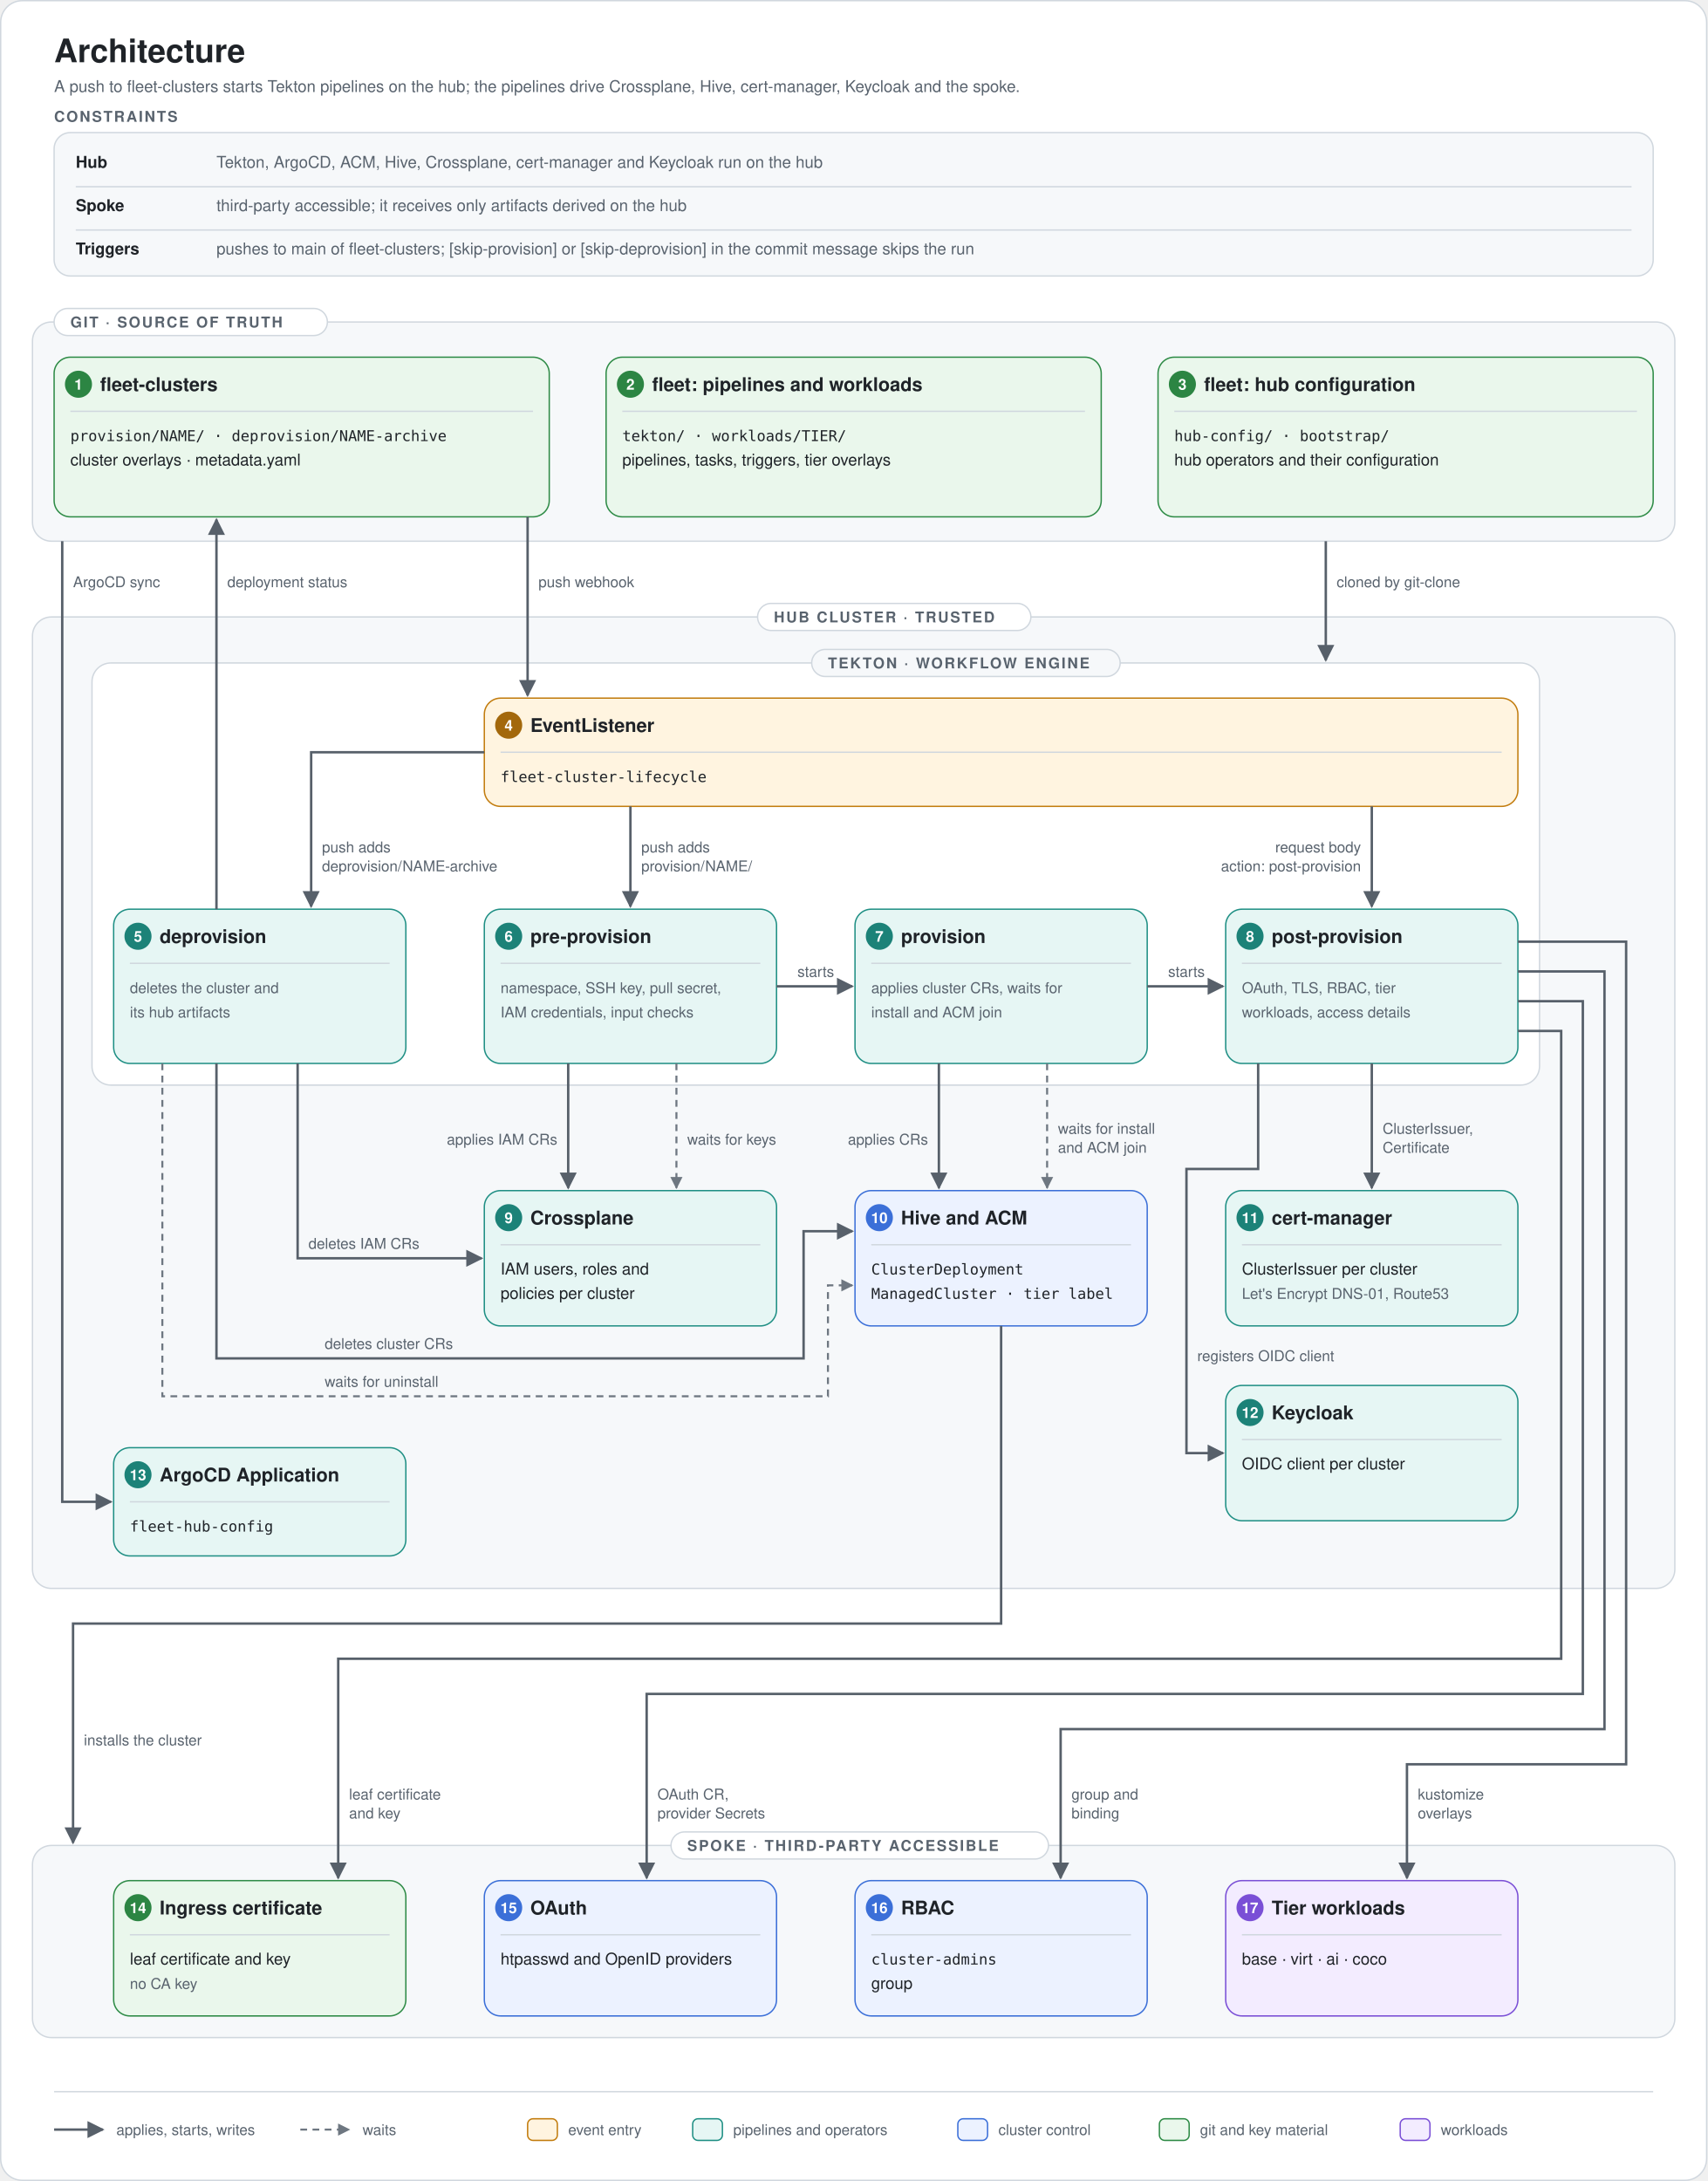
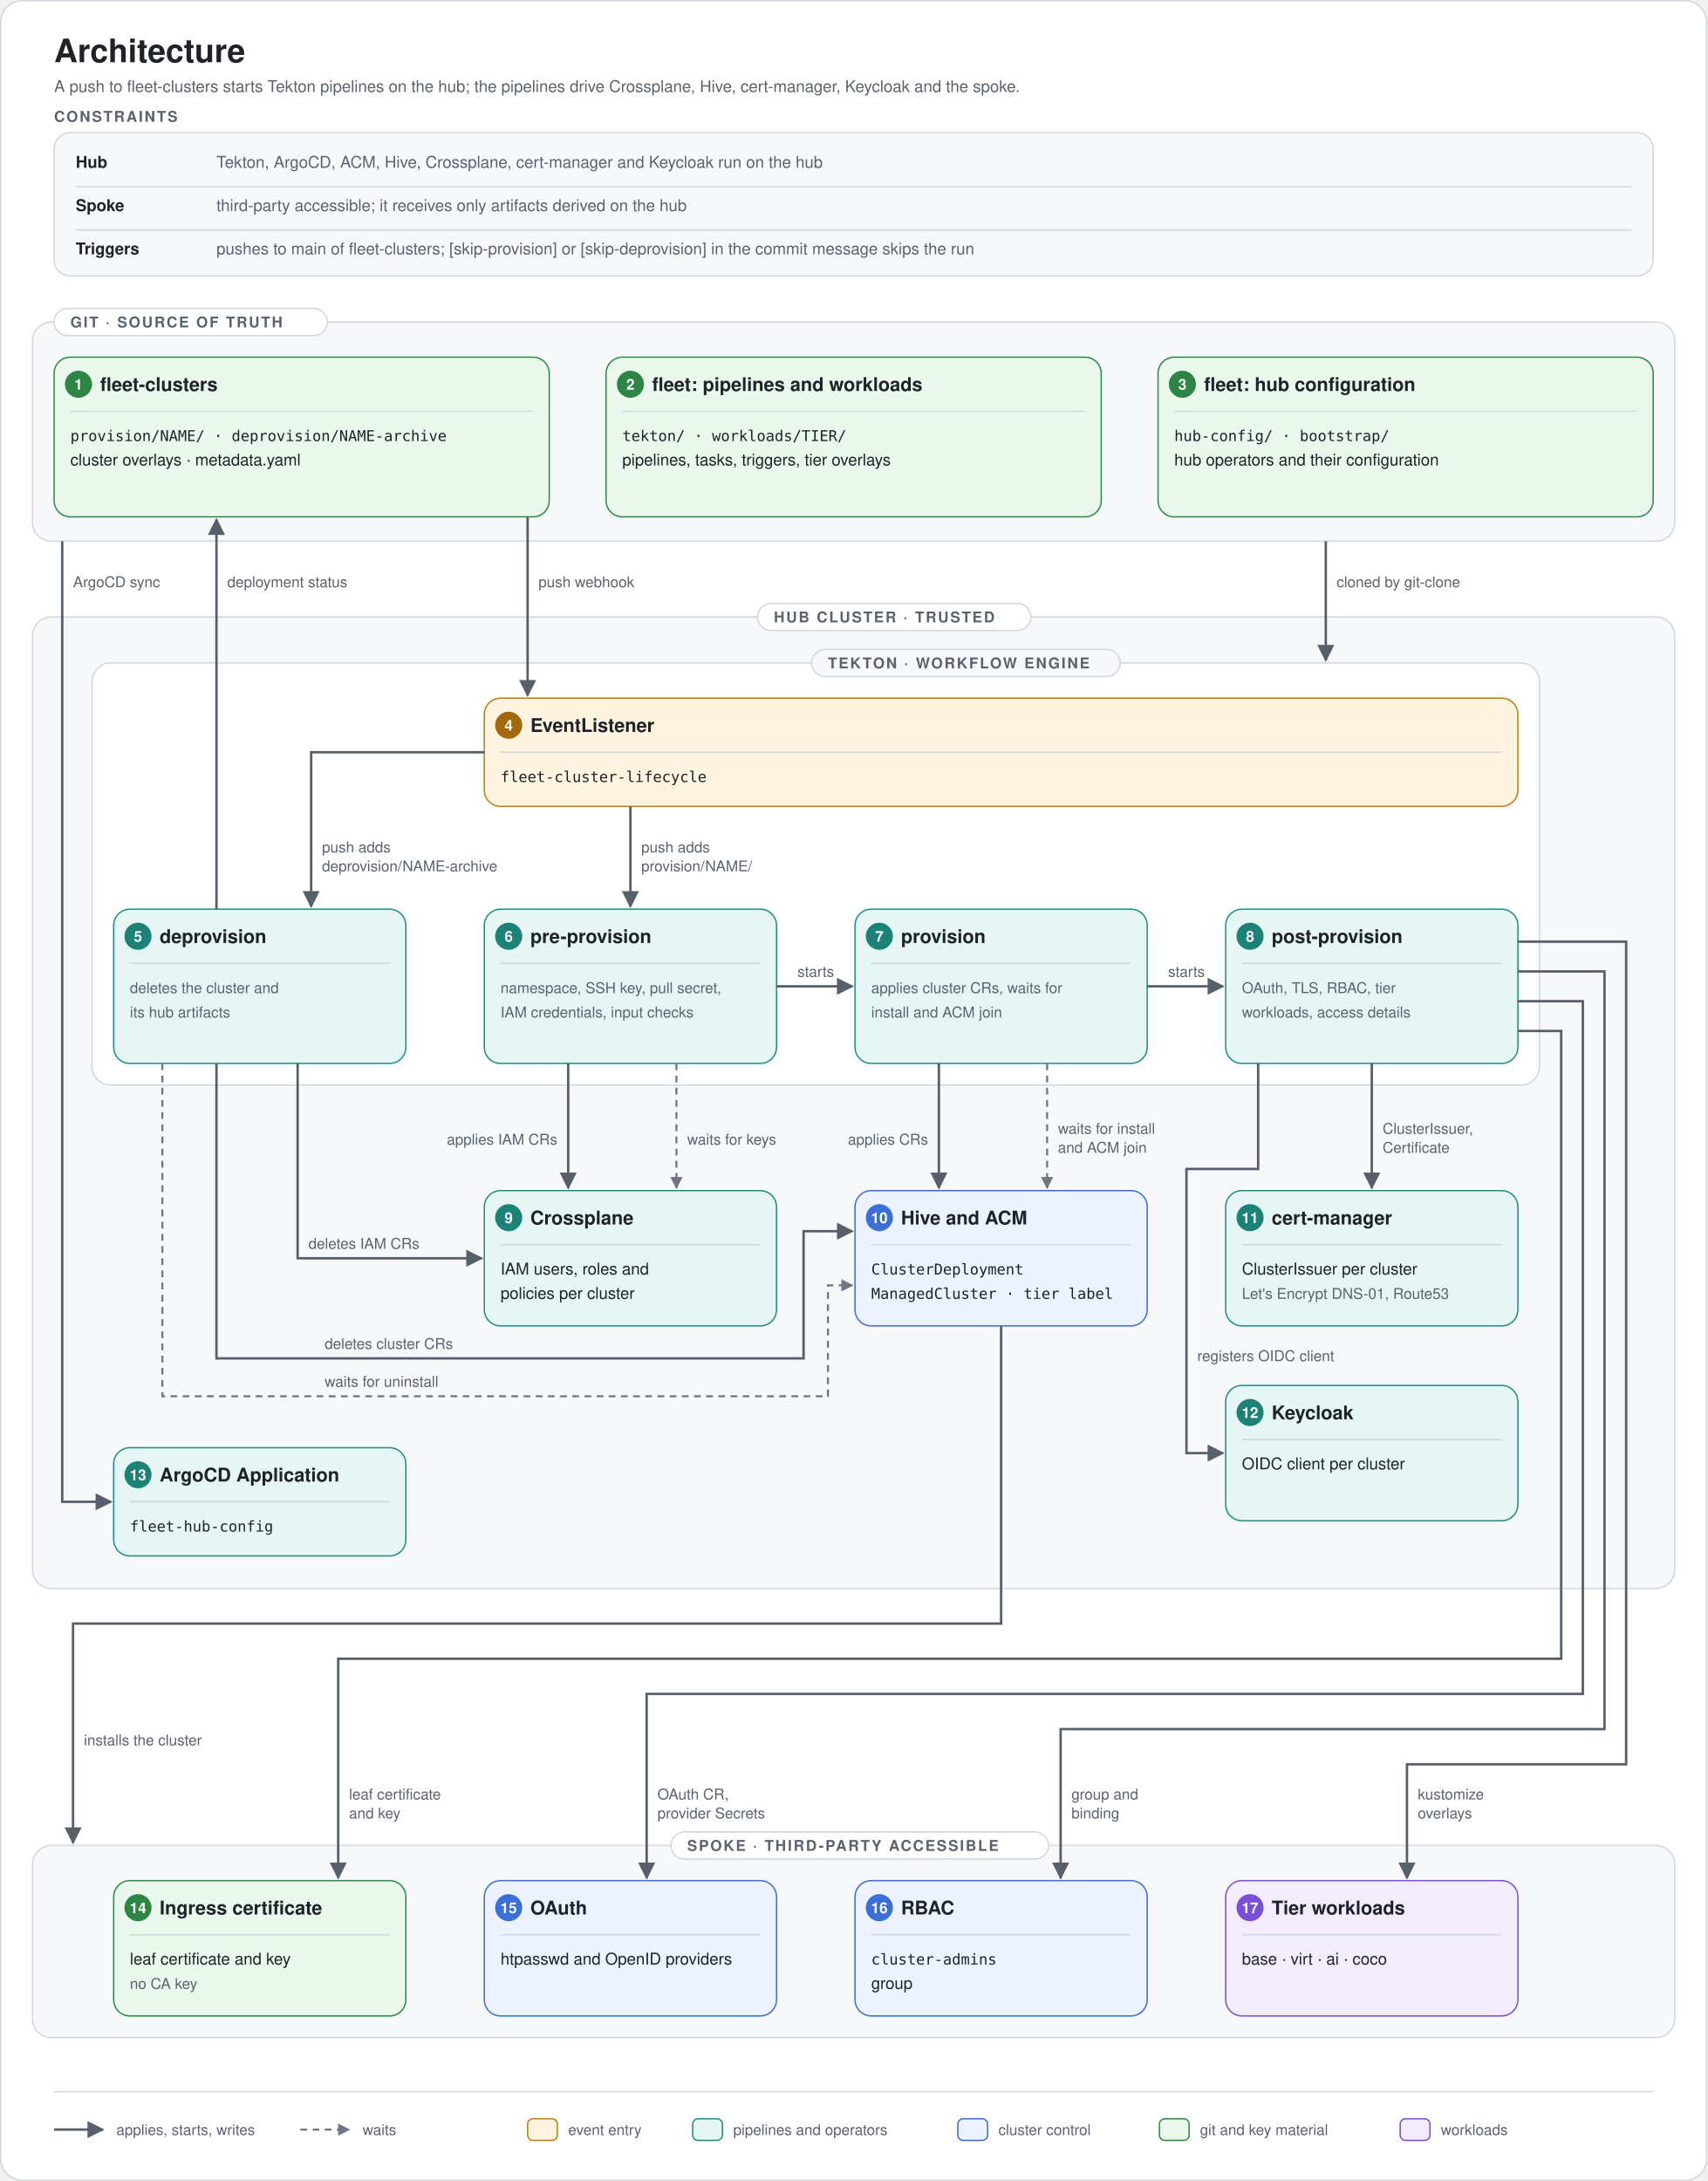
<svg xmlns="http://www.w3.org/2000/svg" viewBox="0 0 1262 1612" width="1262" height="1612" role="img" aria-labelledby="title desc">
  <style>
    .bg { fill: #ffffff; stroke: #d0d7de; }
    .frame { fill: #f6f8fa; stroke: #d0d7de; }
    .t { fill: #1f2328; font-family: -apple-system, BlinkMacSystemFont, "Segoe UI", Helvetica, Arial, sans-serif; }
    .m { fill: #59636e; font-family: -apple-system, BlinkMacSystemFont, "Segoe UI", Helvetica, Arial, sans-serif; }
    .c { fill: #1f2328; font-family: ui-monospace, SFMono-Regular, Menlo, Consolas, monospace; }
    .h1 { font-size: 24px; font-weight: 700; }
    .h2 { font-size: 14px; font-weight: 650; }
    .lbl { font-size: 11px; font-weight: 700; letter-spacing: 1.2px; }
    .b { font-size: 12px; }
    .s { font-size: 11px; }
    .k { font-weight: 650; }

    .src  { fill: #e6f6f4; stroke: #1f8f84; }
    .gate { fill: #fff4e0; stroke: #c27c0e; }
    .core { fill: #ecf2ff; stroke: #3b6fd8; }
    .out  { fill: #f3ecff; stroke: #7a4fd6; }
    .store{ fill: #eaf7ec; stroke: #2e8b46; }
    .deny { fill: #fdecec; stroke: #d1242f; }
    .user { fill: #f6f8fa; stroke: #6e7781; }

    /* badge fills are darker than card strokes so the white digit reaches 4.5:1 */
    .badge-src  { fill: #1c8278; }
    .badge-gate { fill: #a3680c; }
    .badge-core { fill: #3b6fd8; }
    .badge-out  { fill: #7a4fd6; }
    .badge-store{ fill: #2c8543; }
    .badge-t    { fill: #ffffff; font-family: -apple-system, BlinkMacSystemFont, "Segoe UI", Helvetica, Arial, sans-serif; font-size: 11px; font-weight: 700; }

    .flow  { stroke: #57606a; stroke-width: 1.8; fill: none; }
    .ctl   { stroke: #6e7781; stroke-width: 1.5; fill: none; stroke-dasharray: 5 4; }
    .link  { stroke: #6e7781; stroke-width: 1.6; fill: none; }
    .rule  { stroke: #d0d7de; stroke-width: 1; }
    .ah-flow { fill: #57606a; }
    .ah-ctl  { fill: #6e7781; }
    .x { stroke: #d1242f; stroke-width: 2; }

    @media (prefers-color-scheme: dark) {
      .bg { fill: #0d1117; stroke: #30363d; }
      .frame { fill: #151b23; stroke: #30363d; }
      .t, .c { fill: #e6edf3; }
      .m { fill: #9198a1; }
      .src  { fill: #0f2a28; stroke: #3fb8a9; }
      .gate { fill: #2e2310; stroke: #e3a33b; }
      .core { fill: #14213d; stroke: #6d9bff; }
      .out  { fill: #251a40; stroke: #a888ff; }
      .store{ fill: #112a19; stroke: #4cc06a; }
      .deny { fill: #3a1417; stroke: #ff6b6b; }
      .user { fill: #161b22; stroke: #6e7681; }
      .badge-src  { fill: #3fb8a9; }
      .badge-gate { fill: #e3a33b; }
      .badge-core { fill: #6d9bff; }
      .badge-out  { fill: #a888ff; }
      .badge-store{ fill: #4cc06a; }
      .badge-t    { fill: #0d1117; }
      .flow  { stroke: #8b949e; }
      .ctl   { stroke: #768390; }
      .link  { stroke: #768390; }
      .rule  { stroke: #30363d; }
      .ah-flow { fill: #8b949e; }
      .ah-ctl  { fill: #768390; }
      .x { stroke: #ff6b6b; }
    }
  </style>
  <defs>
    <marker id="a-flow" viewBox="0 0 10 10" refX="9" refY="5" markerWidth="7" markerHeight="7" orient="auto-start-reverse">
      <path class="ah-flow" d="M0 0 L10 5 L0 10 z" />
    </marker>
    <marker id="a-ctl" viewBox="0 0 10 10" refX="9" refY="5" markerWidth="6" markerHeight="6" orient="auto-start-reverse">
      <path class="ah-ctl" d="M0 0 L10 5 L0 10 z" />
    </marker>
  </defs>
  <rect class="bg" x="0.5" y="0.5" width="1261" height="1611" rx="16" />
  <text class="t h1" x="40" y="46">Architecture</text>
  <text class="m b" x="40" y="68">A push to fleet-clusters starts Tekton pipelines on the hub; the pipelines drive Crossplane, Hive, cert-manager, Keycloak and the spoke.</text>
  <text class="m lbl" x="40" y="90">CONSTRAINTS</text>
  <rect class="frame" x="40" y="98" width="1182" height="106" rx="12" />
  <text class="t b k" x="56" y="124">Hub</text>
  <text class="m b" x="160" y="124">Tekton, ArgoCD, ACM, Hive, Crossplane, cert-manager and Keycloak run on the hub</text>
  <line class="rule" x1="56" y1="138" x2="1206" y2="138" />
  <text class="t b k" x="56" y="156">Spoke</text>
  <text class="m b" x="160" y="156">third-party accessible; it receives only artifacts derived on the hub</text>
  <line class="rule" x1="56" y1="170" x2="1206" y2="170" />
  <text class="t b k" x="56" y="188">Triggers</text>
  <text class="m b" x="160" y="188">pushes to main of fleet-clusters; [skip-provision] or [skip-deprovision] in the commit message skips the run</text>
  <rect class="frame" x="24" y="238" width="1214" height="162" rx="14" />
  <rect class="bg" x="40" y="228" width="202" height="20" rx="10" />
  <text class="m lbl" x="52" y="242">GIT · SOURCE OF TRUTH</text>
  <rect class="frame" x="24" y="456" width="1214" height="718" rx="14" />
  <rect class="bg" x="560" y="446" width="202" height="20" rx="10" />
  <text class="m lbl" x="572" y="460">HUB CLUSTER · TRUSTED</text>
  <rect class="frame" x="24" y="1364" width="1214" height="142" rx="14" />
  <rect class="bg" x="496" y="1354" width="279" height="20" rx="10" />
  <text class="m lbl" x="508" y="1368">SPOKE · THIRD-PARTY ACCESSIBLE</text>
  <rect class="bg" x="68" y="490" width="1070" height="312" rx="14" />
  <rect class="frame" x="600" y="480" width="228" height="20" rx="10" />
  <text class="m lbl" x="612" y="494">TEKTON · WORKFLOW ENGINE</text>
  <rect class="store" x="40" y="264" width="366" height="118" rx="12" />
  <circle class="badge-store" cx="58" cy="284" r="10" />
  <text class="badge-t" x="58" y="288" text-anchor="middle">1</text>
  <text class="t h2" x="74" y="289">fleet-clusters</text>
  <line class="rule" x1="52" y1="304" x2="394" y2="304" />
  <text class="c s" x="52" y="326">provision/NAME/ · deprovision/NAME-archive</text>
  <text class="t b" x="52" y="344">cluster overlays · metadata.yaml</text>
  <rect class="store" x="448" y="264" width="366" height="118" rx="12" />
  <circle class="badge-store" cx="466" cy="284" r="10" />
  <text class="badge-t" x="466" y="288" text-anchor="middle">2</text>
  <text class="t h2" x="482" y="289">fleet: pipelines and workloads</text>
  <line class="rule" x1="460" y1="304" x2="802" y2="304" />
  <text class="c s" x="460" y="326">tekton/ · workloads/TIER/</text>
  <text class="t b" x="460" y="344">pipelines, tasks, triggers, tier overlays</text>
  <rect class="store" x="856" y="264" width="366" height="118" rx="12" />
  <circle class="badge-store" cx="874" cy="284" r="10" />
  <text class="badge-t" x="874" y="288" text-anchor="middle">3</text>
  <text class="t h2" x="890" y="289">fleet: hub configuration</text>
  <line class="rule" x1="868" y1="304" x2="1210" y2="304" />
  <text class="c s" x="868" y="326">hub-config/ · bootstrap/</text>
  <text class="t b" x="868" y="344">hub operators and their configuration</text>
  <rect class="gate" x="358" y="516" width="764" height="80" rx="12" />
  <circle class="badge-gate" cx="376" cy="536" r="10" />
  <text class="badge-t" x="376" y="540" text-anchor="middle">4</text>
  <text class="t h2" x="392" y="541">EventListener</text>
  <line class="rule" x1="370" y1="556" x2="1110" y2="556" />
  <text class="c s" x="370" y="578">fleet-cluster-lifecycle</text>
  <rect class="src" x="84" y="672" width="216" height="114" rx="12" />
  <circle class="badge-src" cx="102" cy="692" r="10" />
  <text class="badge-t" x="102" y="696" text-anchor="middle">5</text>
  <text class="t h2" x="118" y="697">deprovision</text>
  <line class="rule" x1="96" y1="712" x2="288" y2="712" />
  <text class="m s" x="96" y="734">deletes the cluster and</text>
  <text class="m s" x="96" y="752">its hub artifacts</text>
  <rect class="src" x="358" y="672" width="216" height="114" rx="12" />
  <circle class="badge-src" cx="376" cy="692" r="10" />
  <text class="badge-t" x="376" y="696" text-anchor="middle">6</text>
  <text class="t h2" x="392" y="697">pre-provision</text>
  <line class="rule" x1="370" y1="712" x2="562" y2="712" />
  <text class="m s" x="370" y="734">namespace, SSH key, pull secret,</text>
  <text class="m s" x="370" y="752">IAM credentials, input checks</text>
  <rect class="src" x="632" y="672" width="216" height="114" rx="12" />
  <circle class="badge-src" cx="650" cy="692" r="10" />
  <text class="badge-t" x="650" y="696" text-anchor="middle">7</text>
  <text class="t h2" x="666" y="697">provision</text>
  <line class="rule" x1="644" y1="712" x2="836" y2="712" />
  <text class="m s" x="644" y="734">applies cluster CRs, waits for</text>
  <text class="m s" x="644" y="752">install and ACM join</text>
  <rect class="src" x="906" y="672" width="216" height="114" rx="12" />
  <circle class="badge-src" cx="924" cy="692" r="10" />
  <text class="badge-t" x="924" y="696" text-anchor="middle">8</text>
  <text class="t h2" x="940" y="697">post-provision</text>
  <line class="rule" x1="918" y1="712" x2="1110" y2="712" />
  <text class="m s" x="918" y="734">OAuth, TLS, RBAC, tier</text>
  <text class="m s" x="918" y="752">workloads, access details</text>
  <rect class="src" x="358" y="880" width="216" height="100" rx="12" />
  <circle class="badge-src" cx="376" cy="900" r="10" />
  <text class="badge-t" x="376" y="904" text-anchor="middle">9</text>
  <text class="t h2" x="392" y="905">Crossplane</text>
  <line class="rule" x1="370" y1="920" x2="562" y2="920" />
  <text class="t b" x="370" y="942">IAM users, roles and</text>
  <text class="t b" x="370" y="960">policies per cluster</text>
  <rect class="core" x="632" y="880" width="216" height="100" rx="12" />
  <circle class="badge-core" cx="650" cy="900" r="10" />
  <text class="badge-t" x="650" y="904" text-anchor="middle">10</text>
  <text class="t h2" x="666" y="905">Hive and ACM</text>
  <line class="rule" x1="644" y1="920" x2="836" y2="920" />
  <text class="c s" x="644" y="942">ClusterDeployment</text>
  <text class="c s" x="644" y="960">ManagedCluster · tier label</text>
  <rect class="src" x="906" y="880" width="216" height="100" rx="12" />
  <circle class="badge-src" cx="924" cy="900" r="10" />
  <text class="badge-t" x="924" y="904" text-anchor="middle">11</text>
  <text class="t h2" x="940" y="905">cert-manager</text>
  <line class="rule" x1="918" y1="920" x2="1110" y2="920" />
  <text class="t b" x="918" y="942">ClusterIssuer per cluster</text>
  <text class="m s" x="918" y="960">Let's Encrypt DNS-01, Route53</text>
  <rect class="src" x="906" y="1024" width="216" height="100" rx="12" />
  <circle class="badge-src" cx="924" cy="1044" r="10" />
  <text class="badge-t" x="924" y="1048" text-anchor="middle">12</text>
  <text class="t h2" x="940" y="1049">Keycloak</text>
  <line class="rule" x1="918" y1="1064" x2="1110" y2="1064" />
  <text class="t b" x="918" y="1086">OIDC client per cluster</text>
  <rect class="src" x="84" y="1070" width="216" height="80" rx="12" />
  <circle class="badge-src" cx="102" cy="1090" r="10" />
  <text class="badge-t" x="102" y="1094" text-anchor="middle">13</text>
  <text class="t h2" x="118" y="1095">ArgoCD Application</text>
  <line class="rule" x1="96" y1="1110" x2="288" y2="1110" />
  <text class="c s" x="96" y="1132">fleet-hub-config</text>
  <rect class="store" x="84" y="1390" width="216" height="100" rx="12" />
  <circle class="badge-store" cx="102" cy="1410" r="10" />
  <text class="badge-t" x="102" y="1414" text-anchor="middle">14</text>
  <text class="t h2" x="118" y="1415">Ingress certificate</text>
  <line class="rule" x1="96" y1="1430" x2="288" y2="1430" />
  <text class="t b" x="96" y="1452">leaf certificate and key</text>
  <text class="m s" x="96" y="1470">no CA key</text>
  <rect class="core" x="358" y="1390" width="216" height="100" rx="12" />
  <circle class="badge-core" cx="376" cy="1410" r="10" />
  <text class="badge-t" x="376" y="1414" text-anchor="middle">15</text>
  <text class="t h2" x="392" y="1415">OAuth</text>
  <line class="rule" x1="370" y1="1430" x2="562" y2="1430" />
  <text class="t b" x="370" y="1452">htpasswd and OpenID providers</text>
  <rect class="core" x="632" y="1390" width="216" height="100" rx="12" />
  <circle class="badge-core" cx="650" cy="1410" r="10" />
  <text class="badge-t" x="650" y="1414" text-anchor="middle">16</text>
  <text class="t h2" x="666" y="1415">RBAC</text>
  <line class="rule" x1="644" y1="1430" x2="836" y2="1430" />
  <text class="c s" x="644" y="1452">cluster-admins</text>
  <text class="t b" x="644" y="1470">group</text>
  <rect class="out" x="906" y="1390" width="216" height="100" rx="12" />
  <circle class="badge-out" cx="924" cy="1410" r="10" />
  <text class="badge-t" x="924" y="1414" text-anchor="middle">17</text>
  <text class="t h2" x="940" y="1415">Tier workloads</text>
  <line class="rule" x1="918" y1="1430" x2="1110" y2="1430" />
  <text class="t b" x="918" y="1452">base · virt · ai · coco</text>
  <path class="flow" d="M46 400 V1110 H82" marker-end="url(#a-flow)" />
  <text class="m s" x="54" y="434">ArgoCD sync</text>
  <path class="flow" d="M160 672 V384" marker-end="url(#a-flow)" />
  <text class="m s" x="168" y="434">deployment status</text>
  <path class="flow" d="M390 382 V514" marker-end="url(#a-flow)" />
  <text class="m s" x="398" y="434">push webhook</text>
  <path class="flow" d="M980 400 V488" marker-end="url(#a-flow)" />
  <text class="m s" x="988" y="434">cloned by git-clone</text>
  <path class="flow" d="M358 556 H230 V670" marker-end="url(#a-flow)" />
  <text class="m s" x="238" y="630">push adds</text>
  <text class="m s" x="238" y="644">deprovision/NAME-archive</text>
  <path class="flow" d="M466 596 V670" marker-end="url(#a-flow)" />
  <text class="m s" x="474" y="630">push adds</text>
  <text class="m s" x="474" y="644">provision/NAME/</text>
-   <path class="flow" d="M1014 596 V670" marker-end="url(#a-flow)" />
-   <text class="m s" x="1006" y="630" text-anchor="end">request body</text>
-   <text class="m s" x="1006" y="644" text-anchor="end">action: post-provision</text>
  <path class="flow" d="M574 729 H630" marker-end="url(#a-flow)" />
  <text class="m s" x="603" y="722" text-anchor="middle">starts</text>
  <path class="flow" d="M848 729 H904" marker-end="url(#a-flow)" />
  <text class="m s" x="877" y="722" text-anchor="middle">starts</text>
  <path class="flow" d="M420 786 V878" marker-end="url(#a-flow)" />
  <text class="m s" x="412" y="846" text-anchor="end">applies IAM CRs</text>
  <path class="ctl" d="M500 786 V878" marker-end="url(#a-ctl)" />
  <text class="m s" x="508" y="846">waits for keys</text>
  <path class="flow" d="M694 786 V878" marker-end="url(#a-flow)" />
  <text class="m s" x="686" y="846" text-anchor="end">applies CRs</text>
  <path class="ctl" d="M774 786 V878" marker-end="url(#a-ctl)" />
  <text class="m s" x="782" y="838">waits for install</text>
  <text class="m s" x="782" y="852">and ACM join</text>
  <path class="flow" d="M1014 786 V878" marker-end="url(#a-flow)" />
  <text class="m s" x="1022" y="838">ClusterIssuer,</text>
  <text class="m s" x="1022" y="852">Certificate</text>
  <path class="flow" d="M930 786 V864 H877 V1074 H904" marker-end="url(#a-flow)" />
  <text class="m s" x="885" y="1006">registers OIDC client</text>
  <path class="flow" d="M220 786 V930 H356" marker-end="url(#a-flow)" />
  <text class="m s" x="228" y="923">deletes IAM CRs</text>
  <path class="flow" d="M160 786 V1004 H594 V910 H630" marker-end="url(#a-flow)" />
  <text class="m s" x="240" y="997">deletes cluster CRs</text>
  <path class="ctl" d="M120 786 V1032 H612 V950 H630" marker-end="url(#a-ctl)" />
  <text class="m s" x="240" y="1025">waits for uninstall</text>
  <path class="flow" d="M740 980 V1200 H54 V1362" marker-end="url(#a-flow)" />
  <text class="m s" x="62" y="1290">installs the cluster</text>
  <path class="flow" d="M1122 762 H1154 V1226 H250 V1388" marker-end="url(#a-flow)" />
  <text class="m s" x="258" y="1330">leaf certificate</text>
  <text class="m s" x="258" y="1344">and key</text>
  <path class="flow" d="M1122 740 H1170 V1252 H478 V1388" marker-end="url(#a-flow)" />
  <text class="m s" x="486" y="1330">OAuth CR,</text>
  <text class="m s" x="486" y="1344">provider Secrets</text>
  <path class="flow" d="M1122 718 H1186 V1278 H784 V1388" marker-end="url(#a-flow)" />
  <text class="m s" x="792" y="1330">group and</text>
  <text class="m s" x="792" y="1344">binding</text>
  <path class="flow" d="M1122 696 H1202 V1304 H1040 V1388" marker-end="url(#a-flow)" />
  <text class="m s" x="1048" y="1330">kustomize</text>
  <text class="m s" x="1048" y="1344">overlays</text>
  <line class="rule" x1="40" y1="1546" x2="1222" y2="1546" />
  <path class="flow" d="M40 1574 H76" marker-end="url(#a-flow)" />
  <text class="m s" x="86" y="1578">applies, starts, writes</text>
  <path class="ctl" d="M222 1574 H258" marker-end="url(#a-ctl)" />
  <text class="m s" x="268" y="1578">waits</text>
  <rect class="gate" x="390" y="1566" width="22" height="16" rx="4" />
  <text class="m s" x="420" y="1578">event entry</text>
  <rect class="src" x="512" y="1566" width="22" height="16" rx="4" />
  <text class="m s" x="542" y="1578">pipelines and operators</text>
  <rect class="core" x="708" y="1566" width="22" height="16" rx="4" />
  <text class="m s" x="738" y="1578">cluster control</text>
  <rect class="store" x="857" y="1566" width="22" height="16" rx="4" />
  <text class="m s" x="887" y="1578">git and key material</text>
  <rect class="out" x="1035" y="1566" width="22" height="16" rx="4" />
  <text class="m s" x="1065" y="1578">workloads</text>
</svg>
